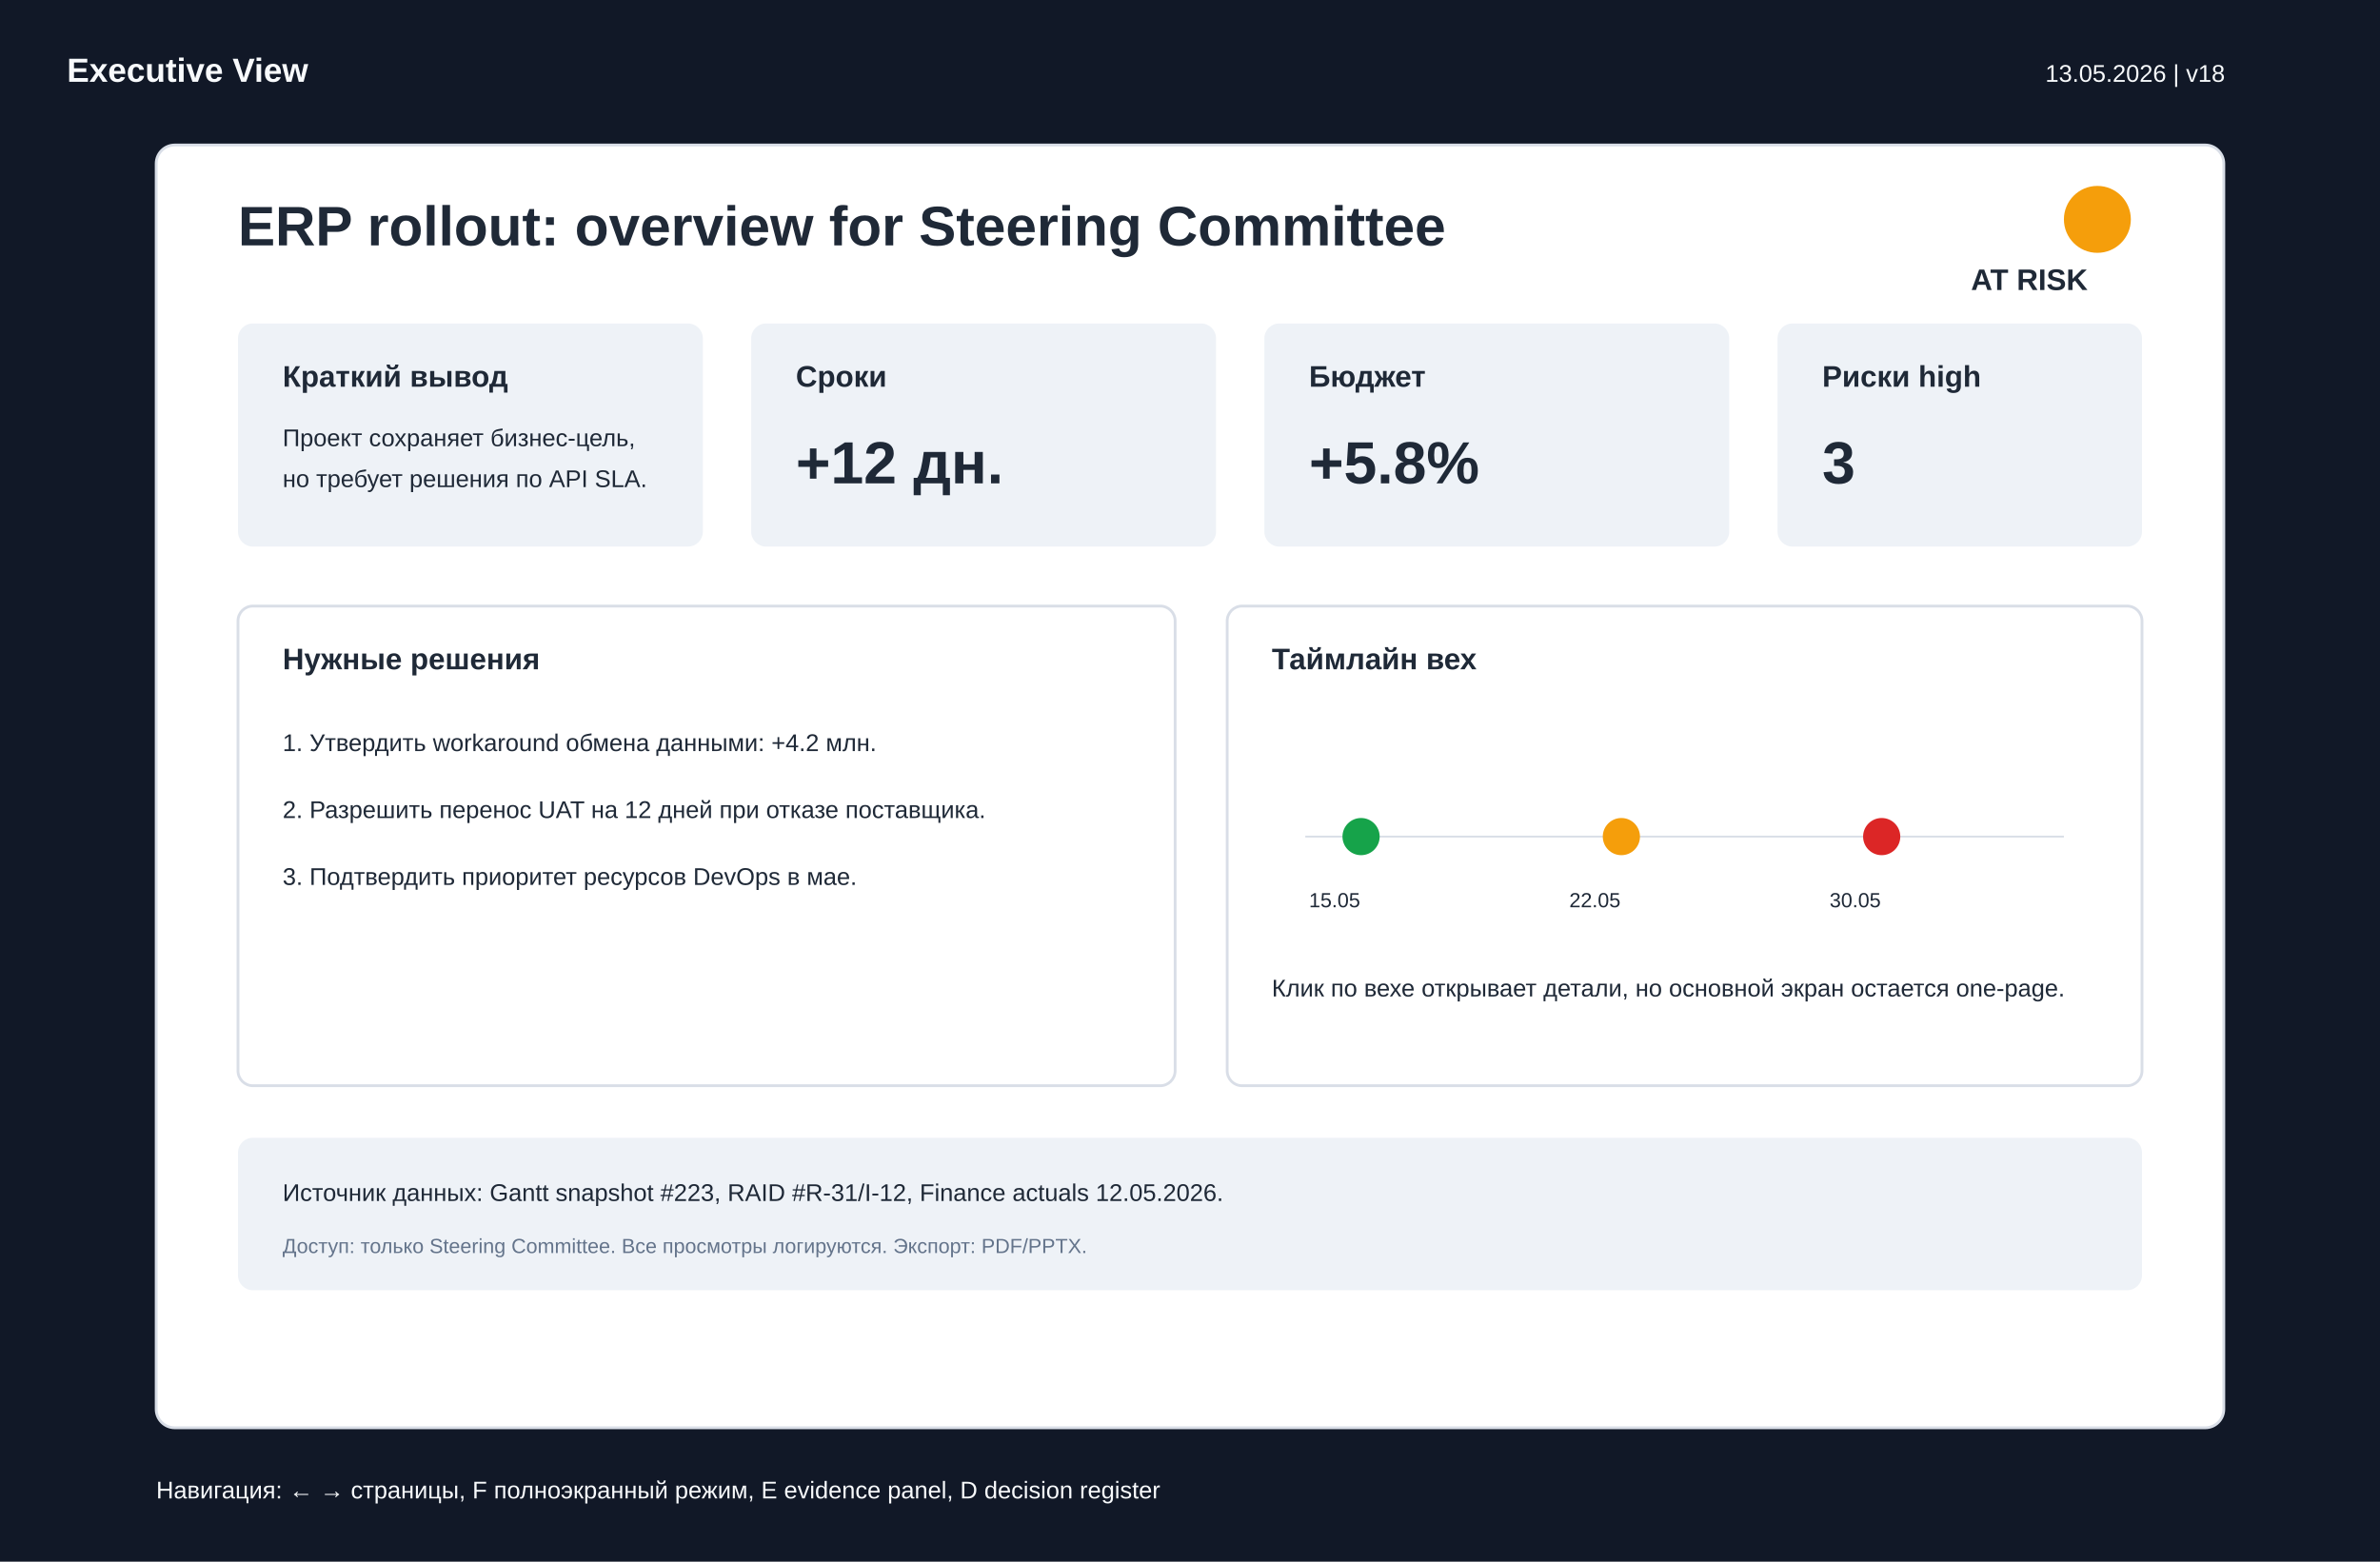
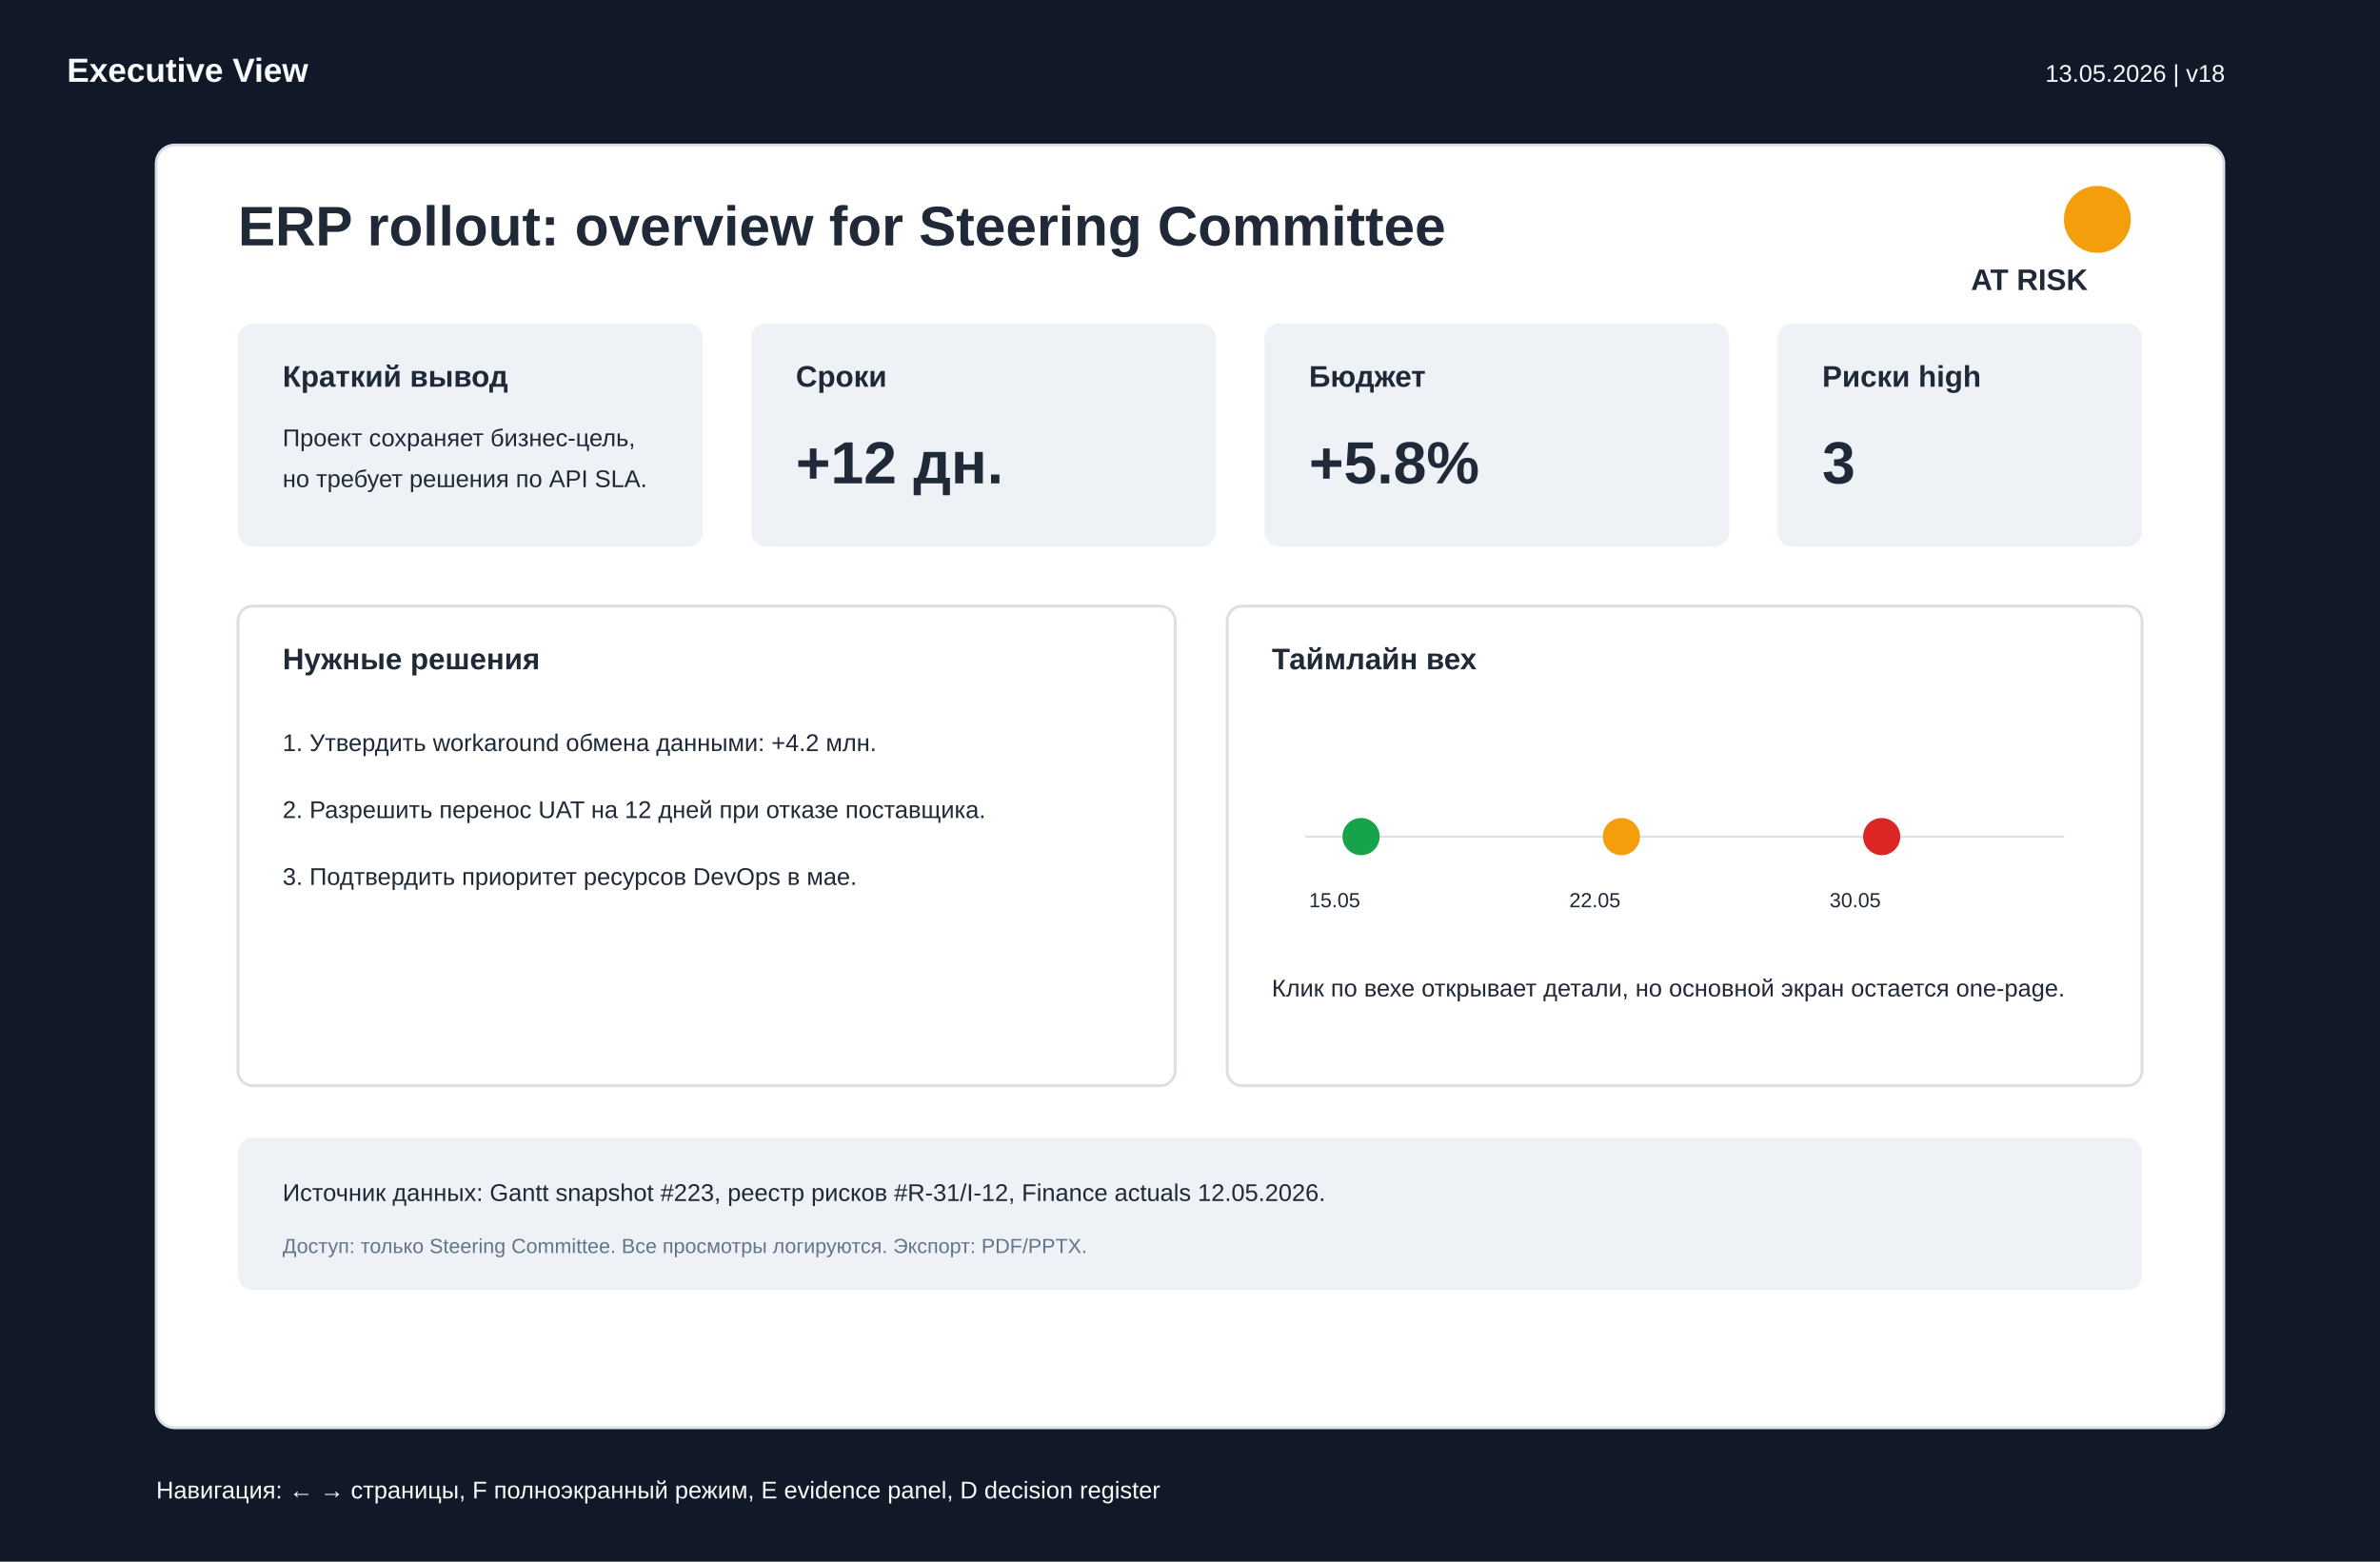
<svg xmlns="http://www.w3.org/2000/svg" width="1280" height="840" viewBox="0 0 1280 840">
  <defs>
    <style>.bg{fill:#111827}.panel{fill:#fff;stroke:#d9dee7;stroke-width:1.5}.soft{fill:#eef2f7}.text{font-family:Arial,Helvetica,sans-serif;fill:#1f2937}.light{font-family:Arial,Helvetica,sans-serif;fill:#f8fafc}.muted{fill:#64748b}.title{font-size:30px;font-weight:700}.h{font-size:16px;font-weight:700}.s{font-size:13px}.xs{font-size:11px}.line{stroke:#d9dee7;stroke-width:1}.green{fill:#16a34a}.amber{fill:#f59e0b}.red{fill:#dc2626}.blue{fill:#2563eb}</style>
  </defs>
  <rect class="bg" width="1280" height="840" />
  <text class="light" x="36" y="44" font-size="18" font-weight="700">Executive View</text>
  <text class="light" x="1100" y="44" font-size="13">13.05.2026 | v18</text>
  <rect class="panel" x="84" y="78" width="1112" height="690" rx="10" />
  <text class="text title" x="128" y="132">ERP rollout: overview for Steering Committee</text>
  <circle class="amber" cx="1128" cy="118" r="18" />
  <text class="text" x="1060" y="156" font-size="16" font-weight="700">AT RISK</text>
  <rect class="soft" x="128" y="174" width="250" height="120" rx="8" />
  <text class="text h" x="152" y="208">Краткий вывод</text>
  <text class="text s" x="152" y="240">Проект сохраняет бизнес-цель,</text>
  <text class="text s" x="152" y="262">но требует решения по API SLA.</text>
  <rect class="soft" x="404" y="174" width="250" height="120" rx="8" />
  <text class="text h" x="428" y="208">Сроки</text>
  <text class="text" x="428" y="260" font-size="32" font-weight="700">+12 дн.</text>
  <rect class="soft" x="680" y="174" width="250" height="120" rx="8" />
  <text class="text h" x="704" y="208">Бюджет</text>
  <text class="text" x="704" y="260" font-size="32" font-weight="700">+5.8%</text>
  <rect class="soft" x="956" y="174" width="196" height="120" rx="8" />
  <text class="text h" x="980" y="208">Риски high</text>
  <text class="text" x="980" y="260" font-size="32" font-weight="700">3</text>
  <rect class="panel" x="128" y="326" width="504" height="258" rx="8" />
  <text class="text h" x="152" y="360">Нужные решения</text>
  <text class="text s" x="152" y="404">1. Утвердить workaround обмена данными: +4.2 млн.</text>
  <text class="text s" x="152" y="440">2. Разрешить перенос UAT на 12 дней при отказе поставщика.</text>
  <text class="text s" x="152" y="476">3. Подтвердить приоритет ресурсов DevOps в мае.</text>
  <rect class="panel" x="660" y="326" width="492" height="258" rx="8" />
  <text class="text h" x="684" y="360">Таймлайн вех</text>
  <line class="line" x1="702" y1="450" x2="1110" y2="450" />
  <circle class="green" cx="732" cy="450" r="10" />
  <text class="text xs" x="704" y="488">15.05</text>
  <circle class="amber" cx="872" cy="450" r="10" />
  <text class="text xs" x="844" y="488">22.05</text>
  <circle class="red" cx="1012" cy="450" r="10" />
  <text class="text xs" x="984" y="488">30.05</text>
  <text class="text s" x="684" y="536">Клик по вехе открывает детали, но основной экран остается one-page.</text>
  <rect class="soft" x="128" y="612" width="1024" height="82" rx="8" />
-   <text class="text s" x="152" y="646">Источник данных: Gantt snapshot #223, RAID #R-31/I-12, Finance actuals 12.05.2026.</text>
+   <text class="text s" x="152" y="646">Источник данных: Gantt snapshot #223, реестр рисков #R-31/I-12, Finance actuals 12.05.2026.</text>
  <text class="text muted xs" x="152" y="674">Доступ: только Steering Committee. Все просмотры логируются. Экспорт: PDF/PPTX.</text>
  <text class="light" x="84" y="806" font-size="13">Навигация: ← → страницы, F полноэкранный режим, E evidence panel, D decision register</text>
</svg>
